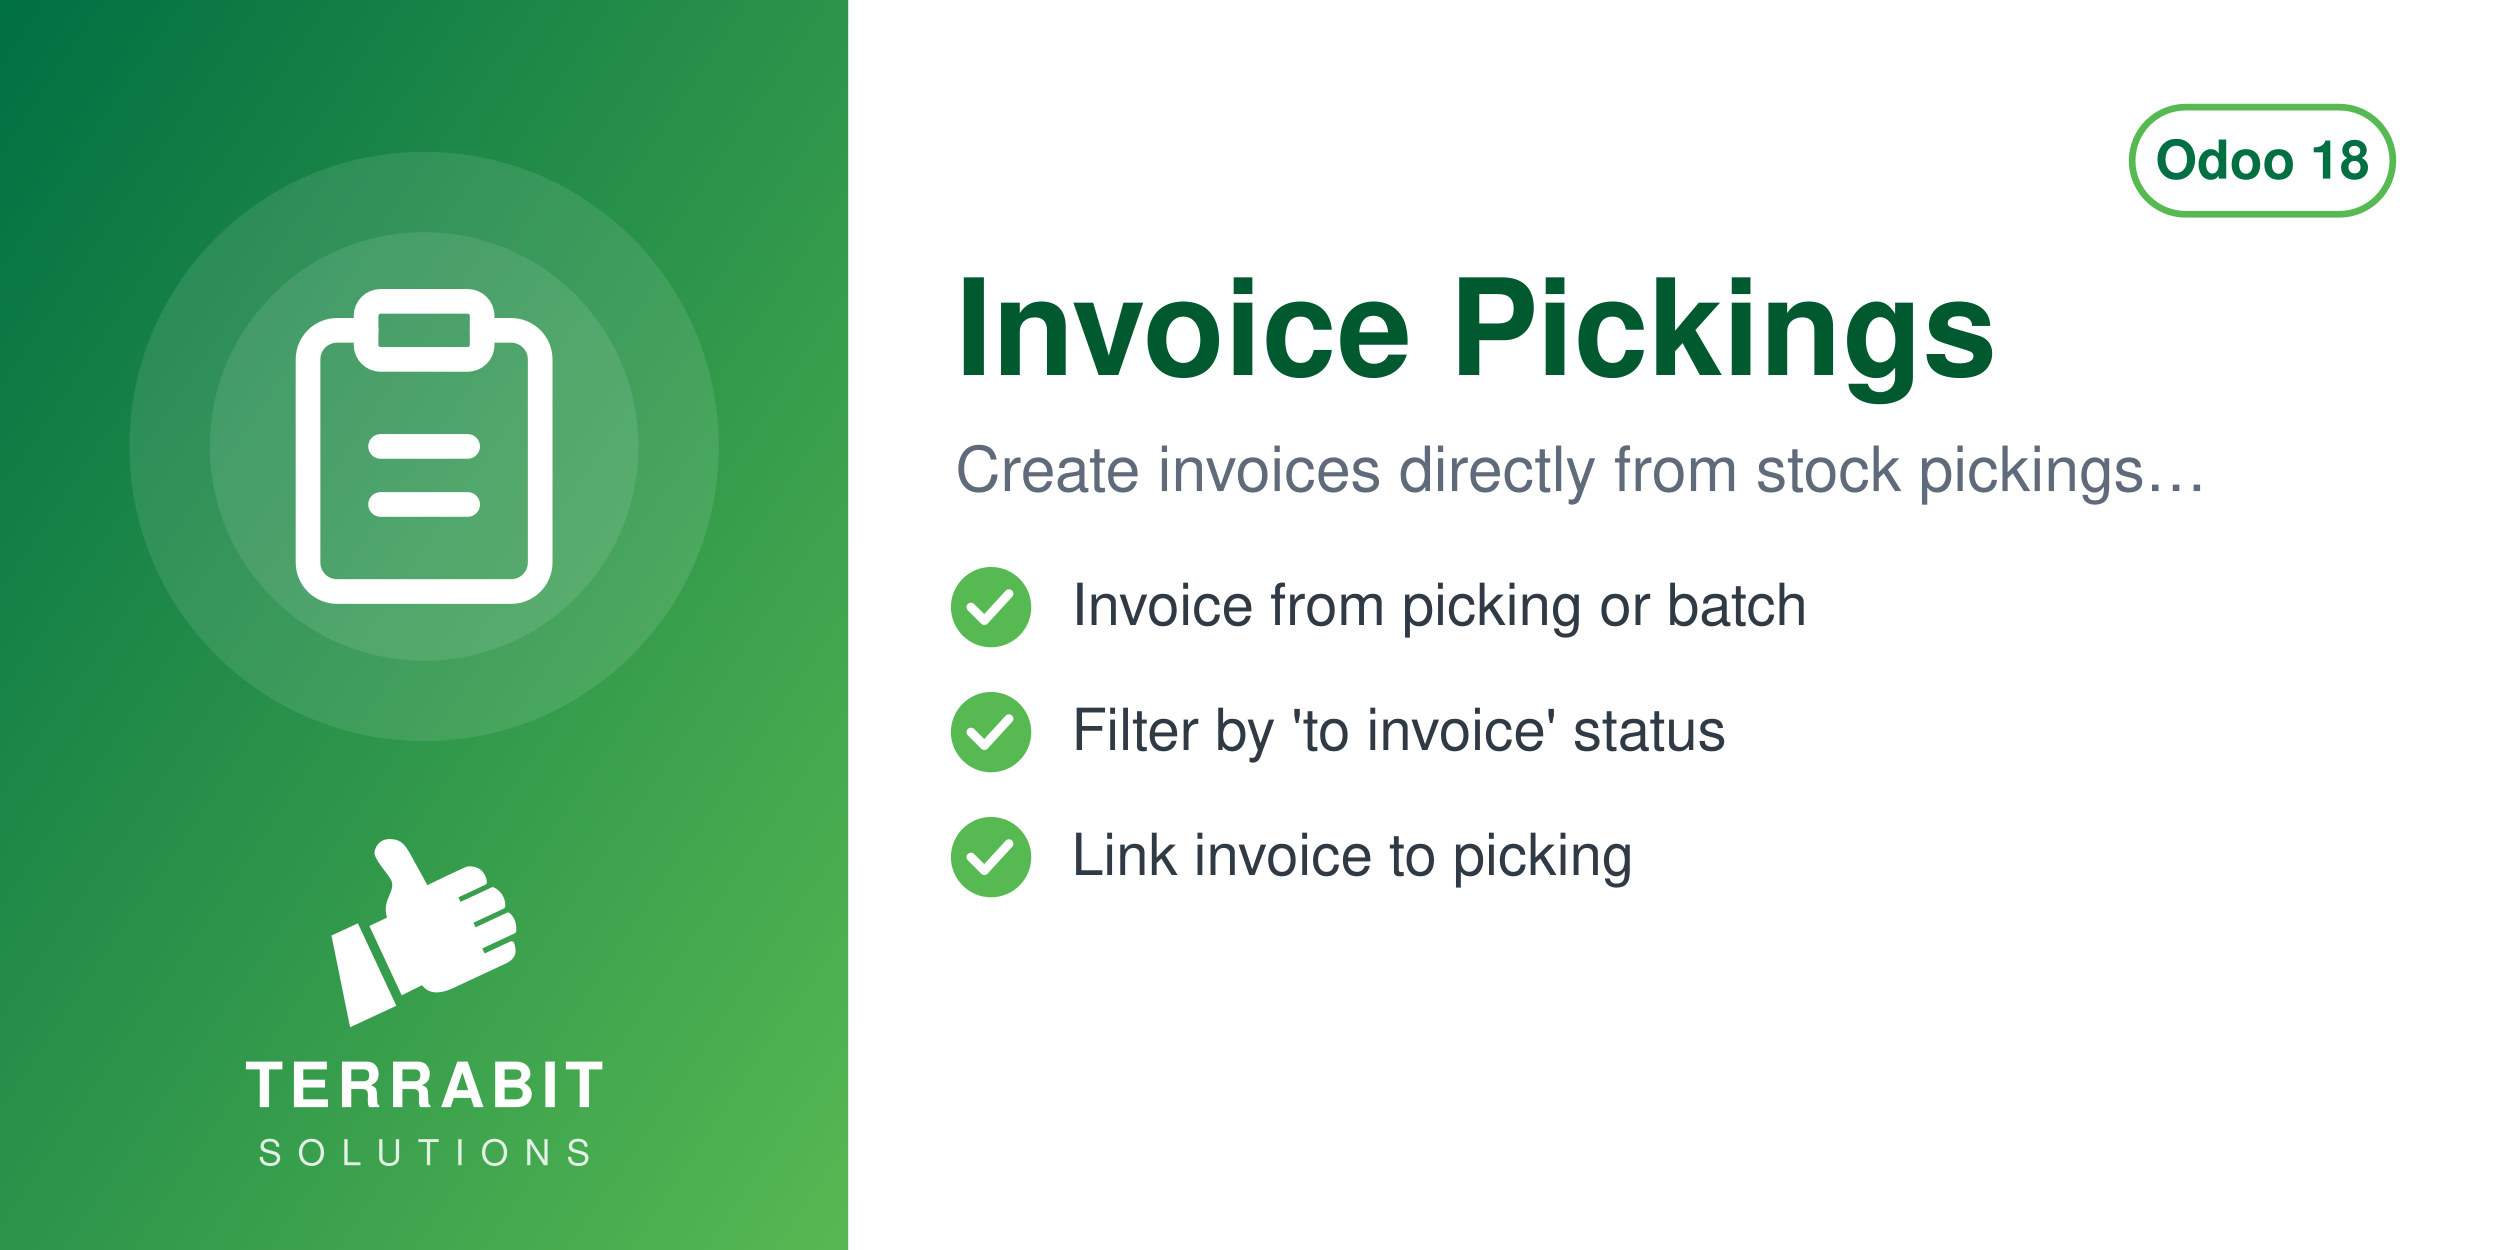
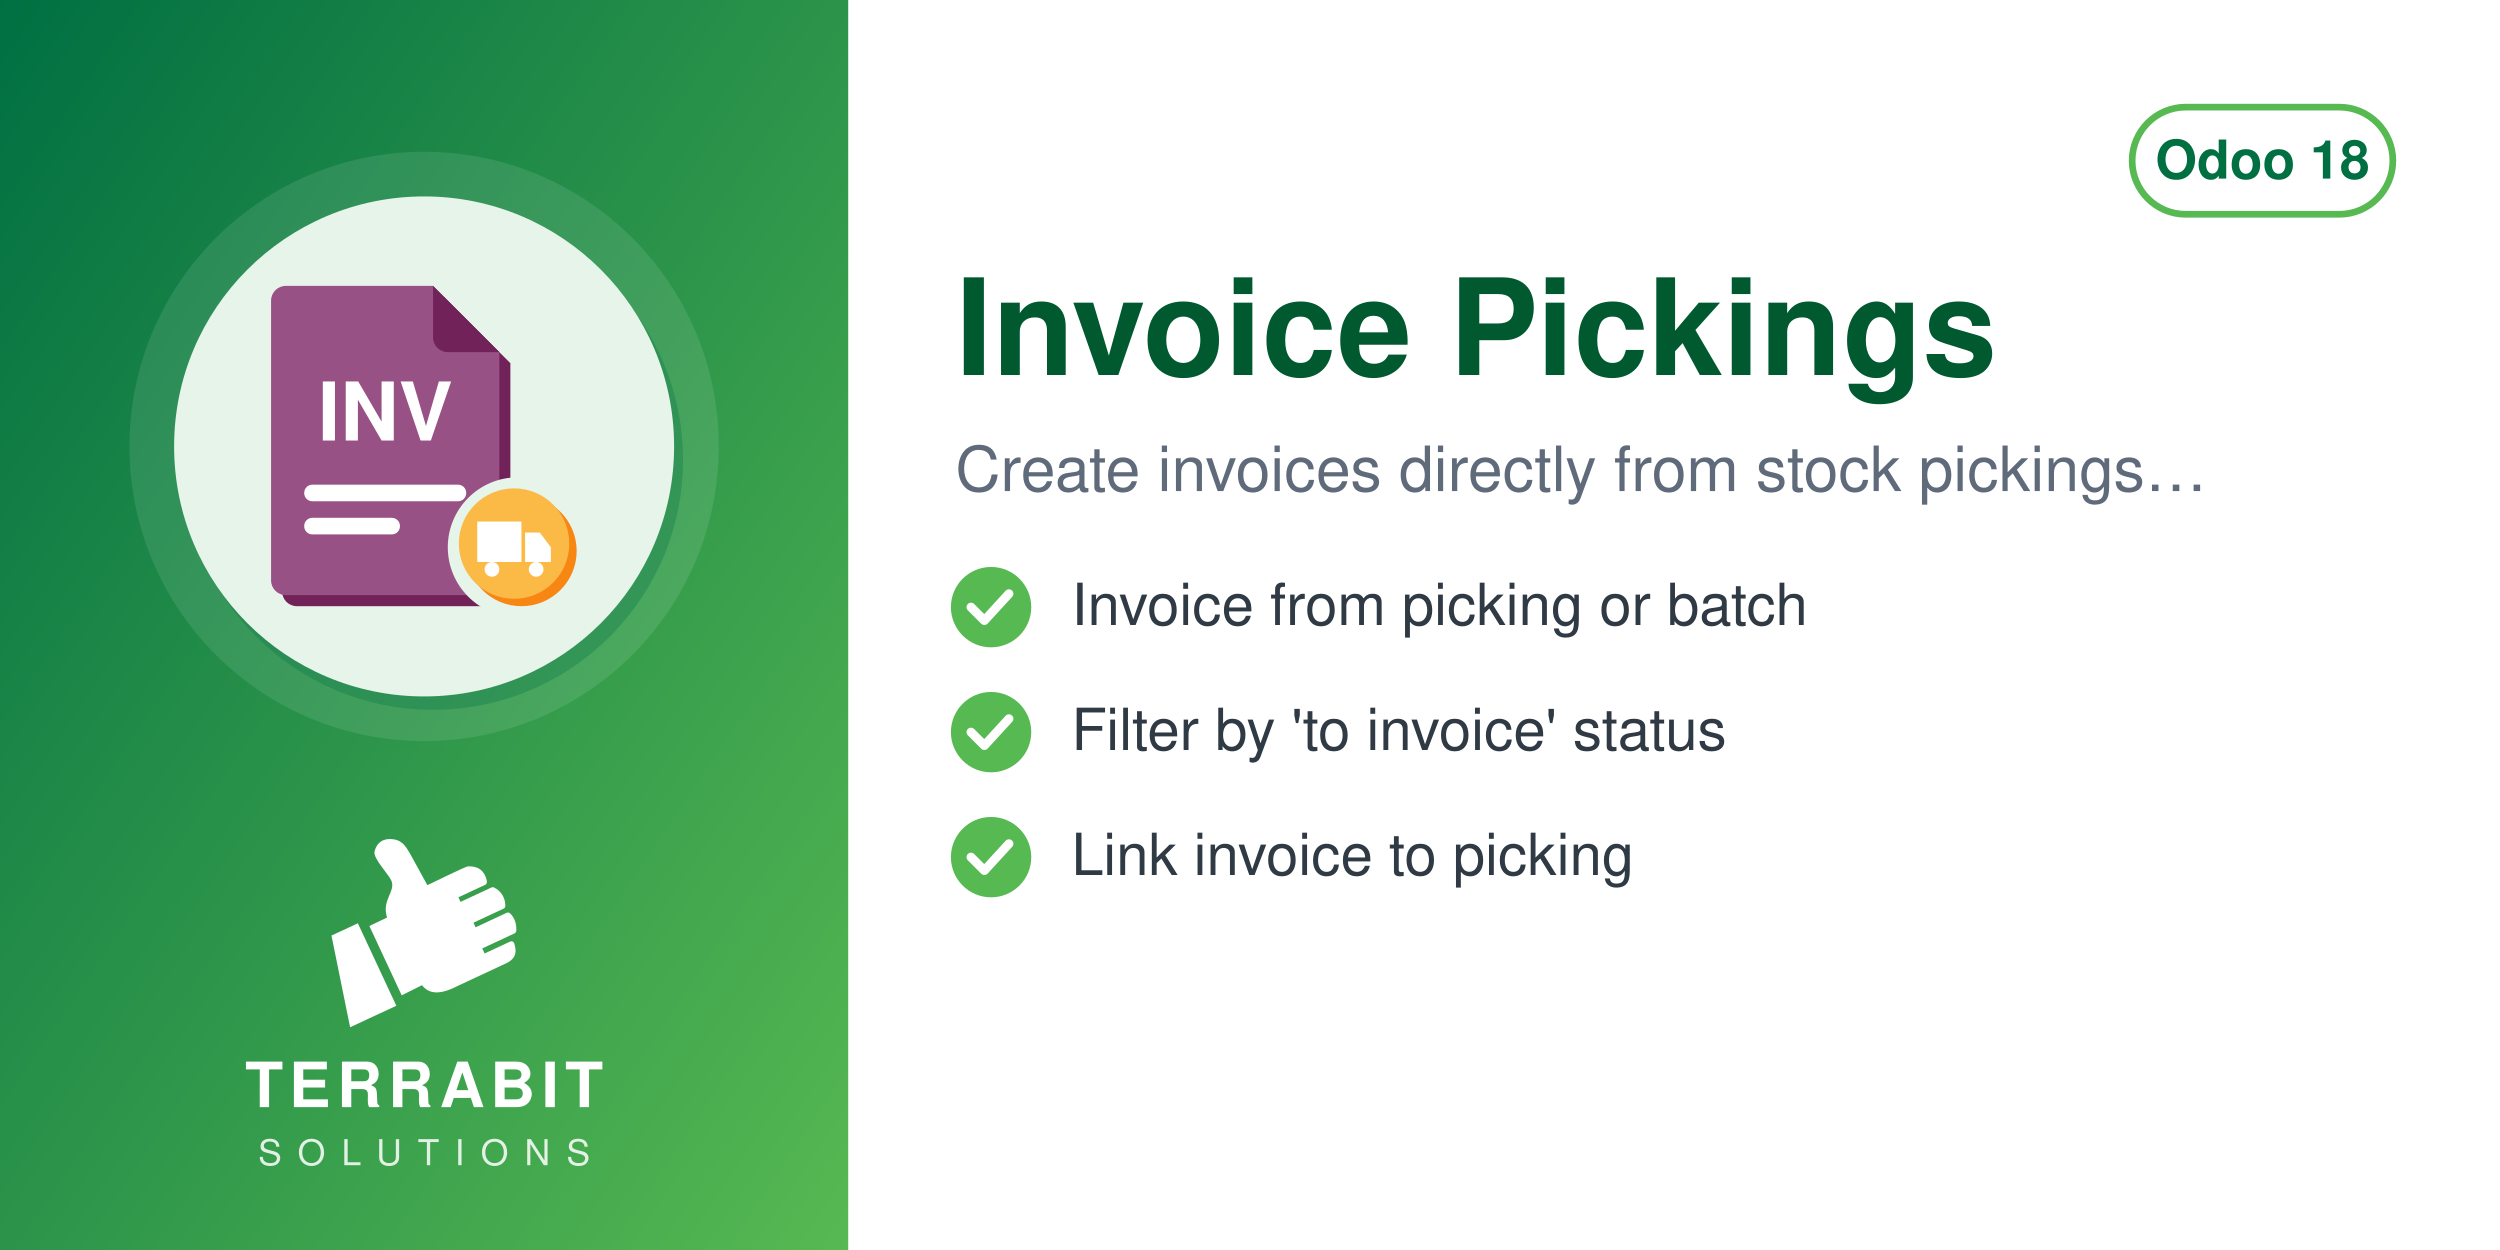
<svg xmlns="http://www.w3.org/2000/svg" width="560" height="280" viewBox="0 0 560 280">
  <defs>
    <linearGradient id="g" x1="0" y1="0" x2="1" y2="1">
      <stop offset="0" stop-color="#006F42" />
      <stop offset="1" stop-color="#57B952" />
    </linearGradient>
  </defs>
  <rect width="560" height="280" fill="#FFFFFF" />
  <rect width="190" height="280" fill="url(#g)" />
  <circle cx="95.0" cy="100" r="66" fill="white" opacity="0.10" />
-   <circle cx="95.0" cy="100" r="48" fill="white" opacity="0.10" />
-   <svg x="56.0" y="61.0" width="78" height="78" viewBox="0 0 24 24">
-     <g fill="none" stroke="white" stroke-width="1.7" stroke-linecap="round" stroke-linejoin="round">
-       <path d="M16 4h2a2 2 0 0 1 2 2v14a2 2 0 0 1-2 2H6a2 2 0 0 1-2-2V6a2 2 0 0 1 2-2h2" />
-       <rect x="8" y="2" width="8" height="4" rx="1" />
-       <path d="M9 12h6M9 16h6" />
+   <circle cx="97.0" cy="103" r="56" fill="#006F42" opacity="0.30" />
+   <circle cx="95.0" cy="100" r="56" fill="#E6F4EA" />
+   <svg x="54.0" y="59.0" width="82" height="82" viewBox="0 0 100 100" preserveAspectRatio="xMidYMid meet">
+     <g transform="translate(-1.86,0.11) scale(1.0057)">
+       <defs>
+         <mask id="mi-cut" maskUnits="userSpaceOnUse" x="-20" y="-20" width="140" height="140">
+           <rect x="-20" y="-20" width="140" height="140" fill="#fff" />
+           <circle cx="77" cy="77" r="19" fill="#000" />
+         </mask>
+       </defs>
+       <g mask="url(#mi-cut)">
+         <g transform="translate(3,3)" fill="#712258">
+           <path d="M14,6 h40 l18,18 v62 a4,4 0 0 1 -4,4 h-54 a4,4 0 0 1 -4,-4 v-76 a4,4 0 0 1 4,-4z" />
+         </g>
+         <g fill="#985184">
+           <path d="M14,6 h40 l18,18 v62 a4,4 0 0 1 -4,4 h-54 a4,4 0 0 1 -4,-4 v-76 a4,4 0 0 1 4,-4z" />
+         </g>
+         <path d="M54,6 v14 a4,4 0 0 0 4,4 h14z" fill="#712258" />
+         <text x="41" y="48" font-family="Helvetica, Arial, sans-serif" font-weight="bold" font-size="22" fill="#FFFFFF" text-anchor="middle">INV</text>
+         <rect x="19" y="60" width="44" height="4.5" rx="2.2" fill="#FFFFFF" />
+         <rect x="19" y="69" width="26" height="4.5" rx="2.2" fill="#FFFFFF" />
+       </g>
+       <circle cx="78" cy="78" r="15" fill="#F78613" />
+       <circle cx="76" cy="76" r="15" fill="#FBB945" />
+       <path d="M66,70 h12 v11 h-12z M79,73 h4 l3,4 v4 h-7z" fill="#FFFFFF" />
+       <circle cx="70" cy="83" r="2" fill="#FFFFFF" />
+       <circle cx="82" cy="83" r="2" fill="#FFFFFF" />
    </g>
  </svg>
  <svg x="72.0" y="186" width="46" height="46" viewBox="4045 2535 3400 3400" preserveAspectRatio="xMidYMid meet">
    <path fill="#FFFFFF" d="M4648.32 4073.59l636.59 1365.17 -765.09 355.96 -308.63 -1517.87 437.13 -203.26zm725.61 1192.32l336.75 -167.88c105.65,140.85 282.69,170.72 576.82,18.8l819.92 -382.33c181.4,-90.13 164.26,-214.57 130.07,-328.43 -4.28,-14.25 -13.68,-24.81 -27.34,-30.7 -13.67,-5.89 -27.61,-5.11 -41.09,1.18l-422.32 196.93 -39.04 -83.72 538.07 -250.91c16.64,-7.76 24.7,-27.69 25.58,-46.04 6.48,-134.33 -44.36,-230.89 -105.84,-285.23 -15.2,-13.44 -35.71,-15.59 -54.12,-7l-513.92 239.64 -35.6 -76.34 506.31 -236.1c17.69,-8.25 22.52,-36.93 21.83,-56.45 -4.1,-117.31 -67.62,-232.74 -187.72,-290.66 -13.94,-6.72 -28.64,-6.36 -42.69,0.19l-511.21 238.38 -35.37 -75.86 448.98 -209.36c20.44,-9.53 25.81,-42.28 21.02,-64.32 -41.02,-189.07 -167.92,-247.8 -318.14,-237.87 -29.39,1.94 -589.86,273.16 -665.95,310.54l-281.84 -513.57c-59.06,-93.13 -112.7,-221.7 -276.47,-245.13 -211.24,-30.22 -291.56,94.38 -316.89,203.13 -25.32,108.75 223.84,365.99 276.05,473.69 85.52,184.27 -161.86,318.11 -68.41,617.99l-292.54 139.94 535.09 1147.51z" />
  </svg>
  <text x="95.0" y="248" text-anchor="middle" font-family="Helvetica,Arial,sans-serif" font-size="14" font-weight="800" letter-spacing="1.4" fill="white">TERRABIT</text>
  <text x="95.0" y="261" text-anchor="middle" font-family="Helvetica,Arial,sans-serif" font-size="8" font-weight="500" letter-spacing="3.6" fill="white" opacity="0.85">SOLUTIONS</text>
  <g>
    <rect x="477.6" y="24" width="58.4" height="24" rx="12" fill="none" stroke="#57B952" stroke-width="1.5" />
    <text x="506.8" y="40" text-anchor="middle" font-family="Helvetica,Arial,sans-serif" font-size="12" font-weight="700" fill="#006F42">Odoo 18</text>
  </g>
  <text x="214" y="84" font-family="Helvetica,Arial,sans-serif" font-size="30" font-weight="700" fill="#00592F">Invoice Pickings</text>
  <text x="214" y="110" font-family="Helvetica,Arial,sans-serif" font-size="14" fill="#5F6B7A">Create invoices directly from stock pickings…</text>
  <circle cx="222" cy="136" r="9" fill="#57B952" />
  <path d="M217.5 136 l3 3 l5.5 -6" fill="none" stroke="white" stroke-width="2" stroke-linecap="round" stroke-linejoin="round" />
  <text x="240" y="140" font-family="Helvetica,Arial,sans-serif" font-size="13" fill="#2F3A45">Invoice from picking or batch</text>
  <circle cx="222" cy="164" r="9" fill="#57B952" />
  <path d="M217.5 164 l3 3 l5.5 -6" fill="none" stroke="white" stroke-width="2" stroke-linecap="round" stroke-linejoin="round" />
  <text x="240" y="168" font-family="Helvetica,Arial,sans-serif" font-size="13" fill="#2F3A45">Filter by 'to invoice' status</text>
  <circle cx="222" cy="192" r="9" fill="#57B952" />
  <path d="M217.5 192 l3 3 l5.5 -6" fill="none" stroke="white" stroke-width="2" stroke-linecap="round" stroke-linejoin="round" />
  <text x="240" y="196" font-family="Helvetica,Arial,sans-serif" font-size="13" fill="#2F3A45">Link invoice to picking</text>
</svg>
